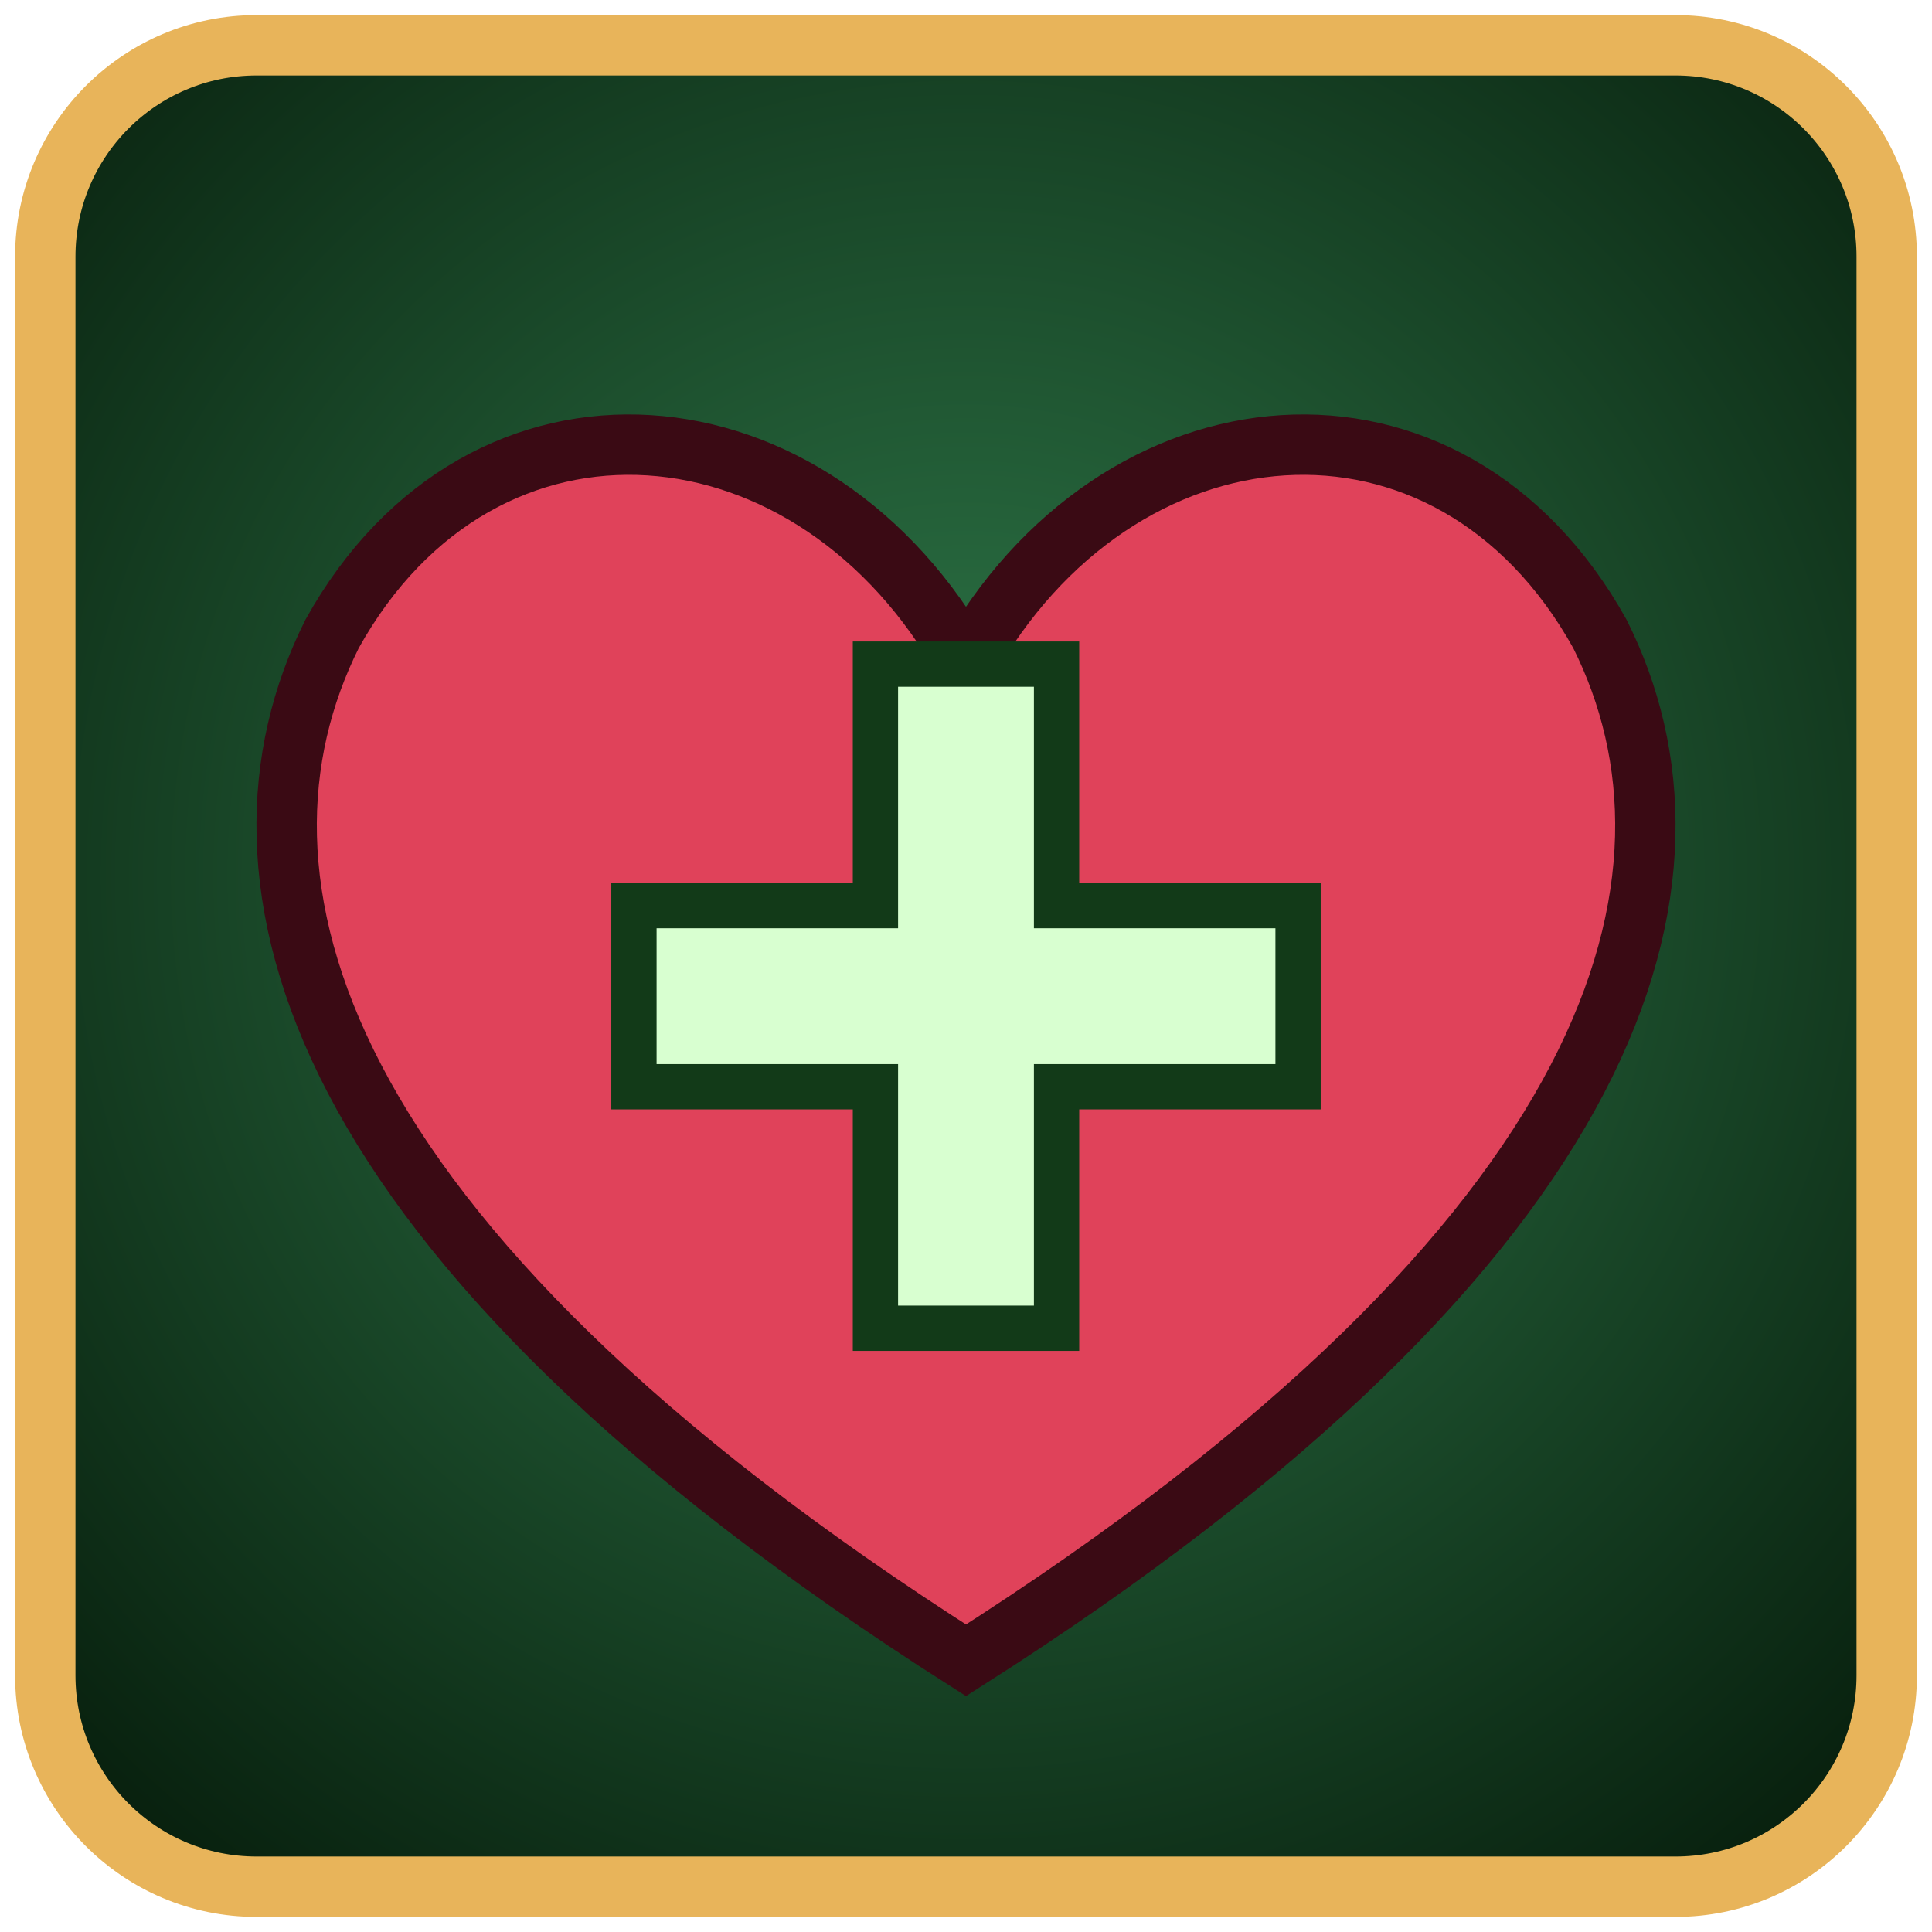
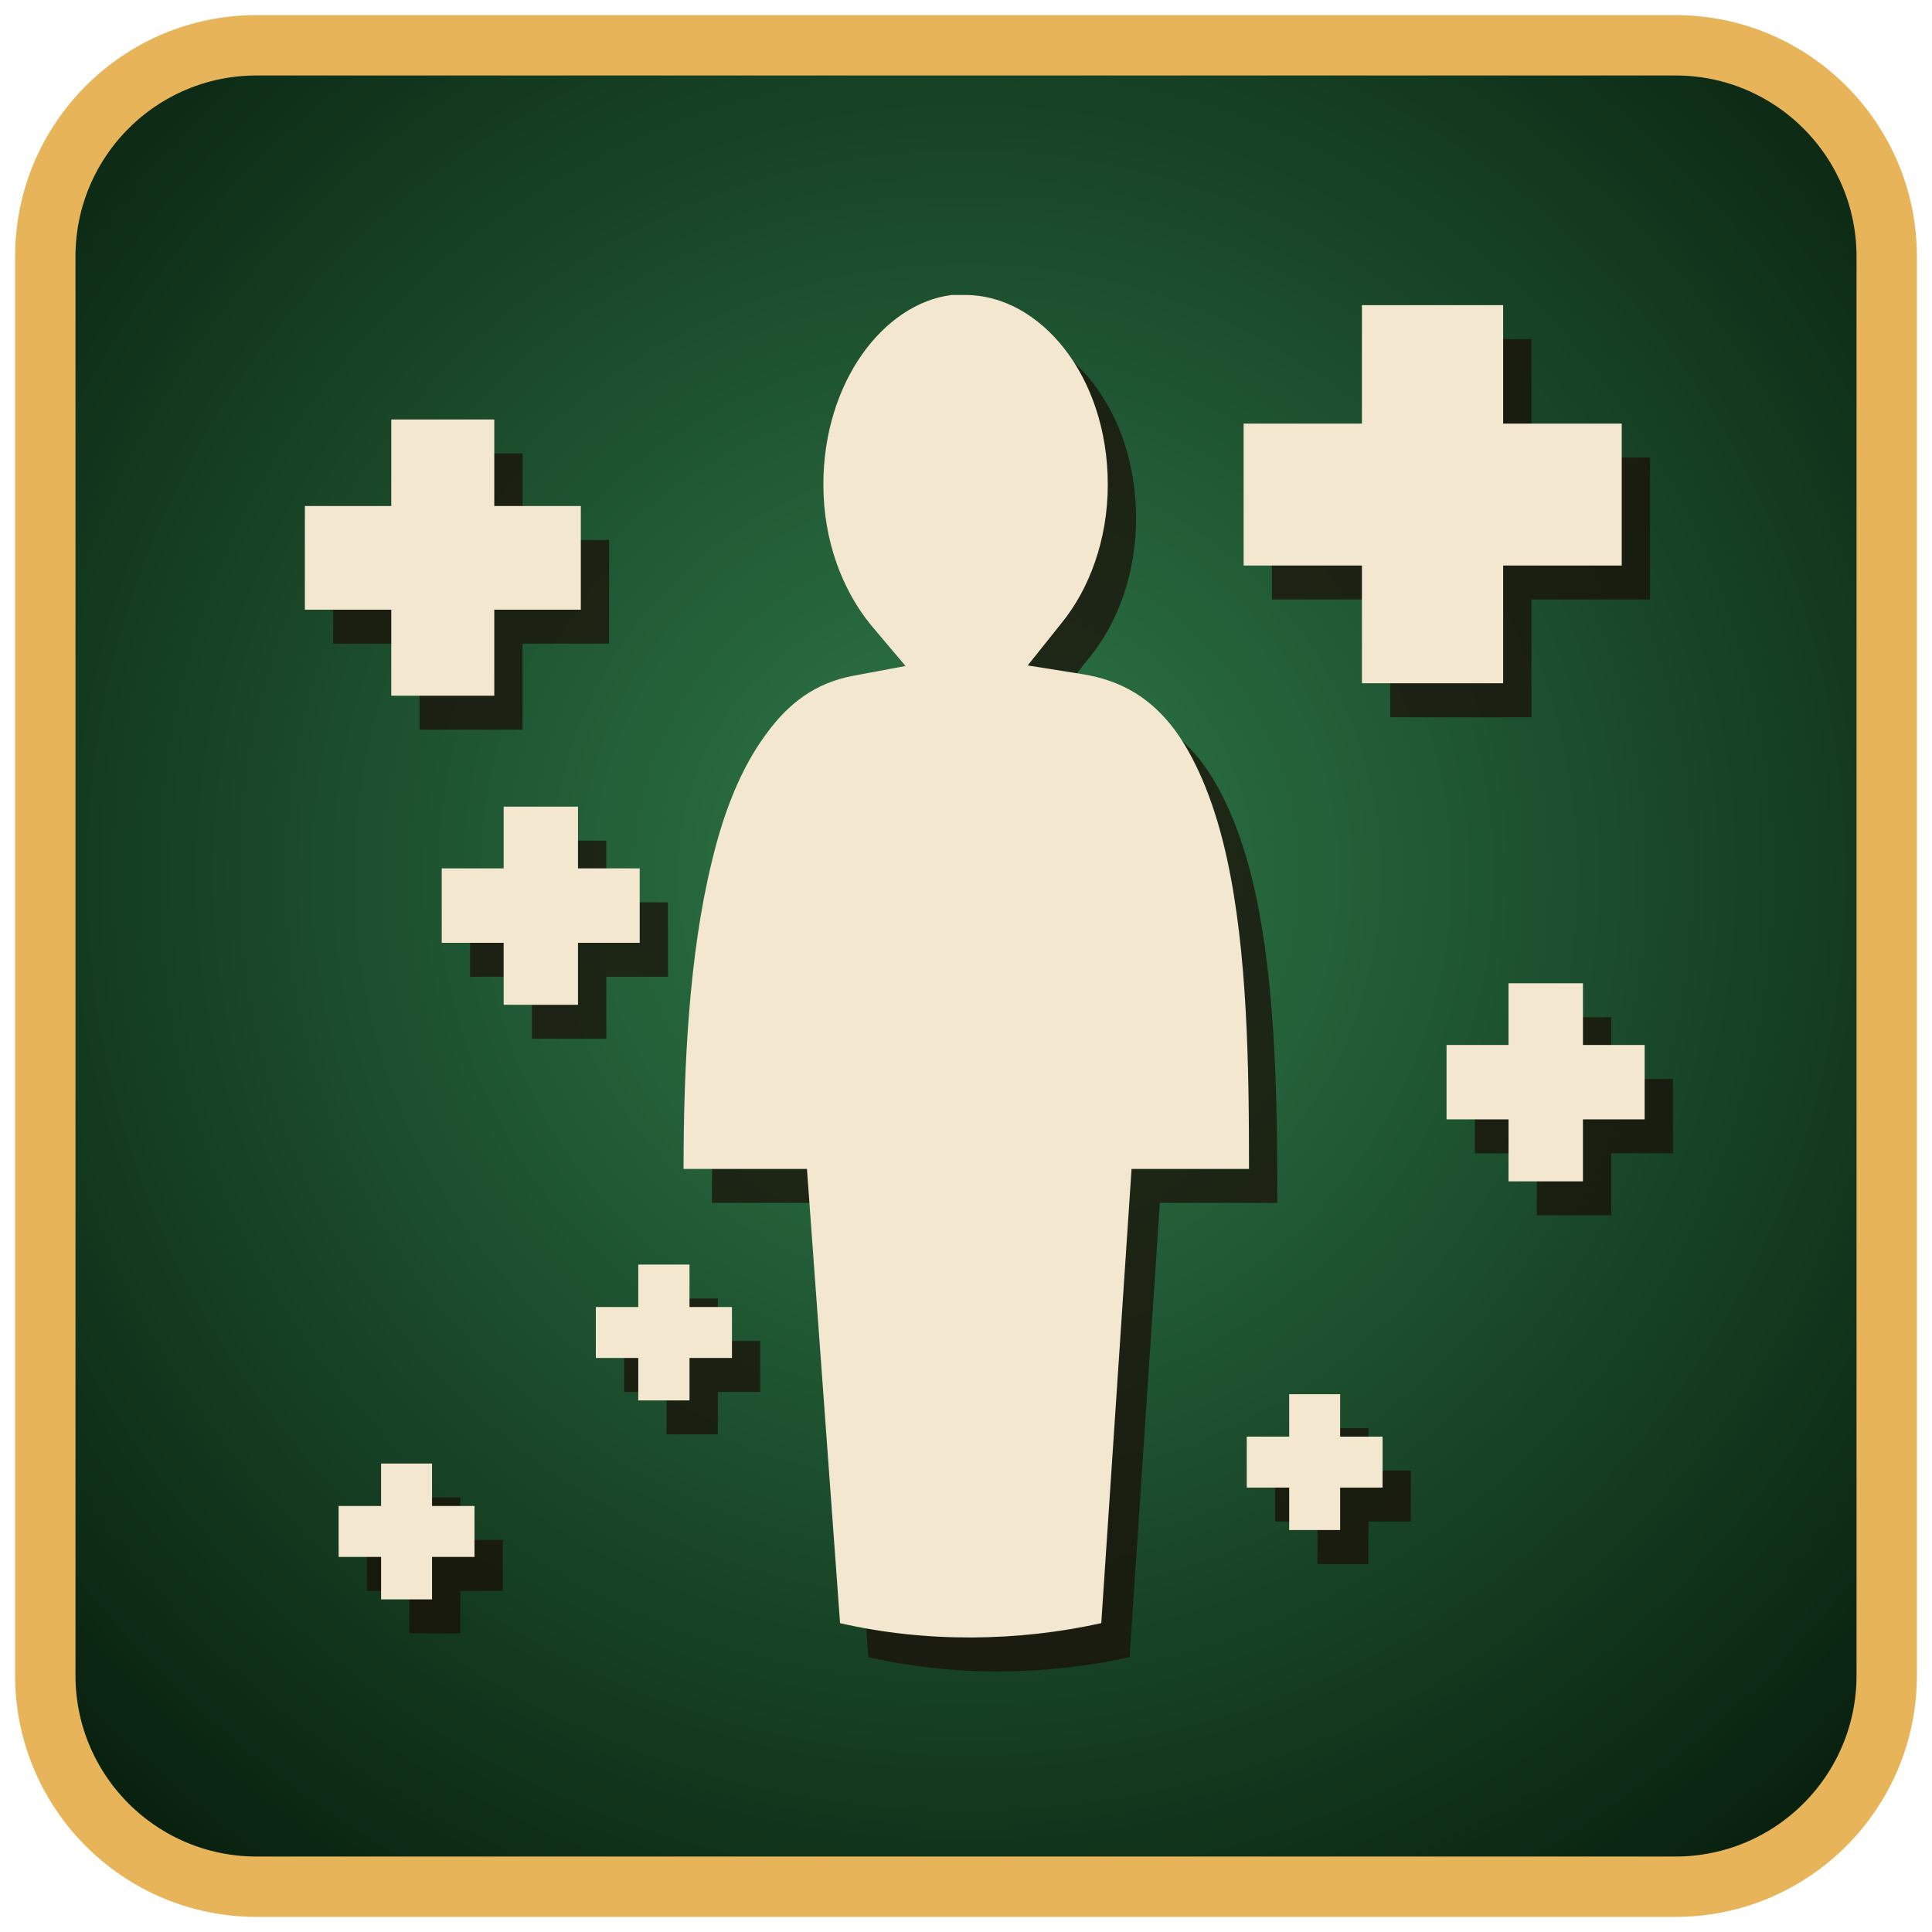
<svg xmlns="http://www.w3.org/2000/svg" width="128" height="128" viewBox="0 0 128 128">
  <defs>
    <radialGradient id="g" cx="50%" cy="45%" r="70%">
      <stop offset="0" stop-color="#2f7a4a" />
      <stop offset="1" stop-color="#08200e" />
    </radialGradient>
  </defs>
  <rect x="3" y="3" width="122" height="122" rx="14" fill="url(#g)" stroke="#e8b45a" stroke-width="4" />
-   <path d="M64 110 C20 82 14 58 22 42 C32 24 54 26 64 44 C74 26 96 24 106 42 C114 58 108 82 64 110 Z" fill="#e0425a" stroke="#3a0a14" stroke-width="4" />
-   <path d="M58 44 H70 V60 H86 V72 H70 V88 H58 V72 H42 V60 H58 Z" fill="#d8ffd0" stroke="#123a18" stroke-width="3" />
+   <g transform="translate(16 16) scale(0.1875)">
+     <path d="M250.9 18.9c-23.9 2.99-45.3 30.65-45.3 66.99 0 19.91 6.8 37.41 16.8 49.61l12.2 14.5-18.7 3.5c-13 2.5-22.6 9.5-30.7 20.8-8.5 11.5-14.8 26.9-19.1 45.2-8 32.7-9.9 72.7-9.9 108.2h43.6l11.7 160.5c30.4 7 63.1 6.5 92.3 0l10.7-160.5H356c0-35.7-.5-76.4-7.8-109.7-3.9-17.9-10-33.7-18.2-45.1-8.2-11.1-18.5-17.8-33.3-20.1l-18.9-3 11.9-14.9c9.9-12.1 16.4-29.6 16.4-49.01 0-38.54-24-66.99-50.3-66.99h-4.9zm145 3.59v41.85h-41.8v50.16h41.8v41.6h49.9v-41.6h41.9V64.34h-41.9V22.49h-49.9zM52.92 62.89v30.58H22.39v36.63h30.53v30.4h36.4v-30.4h30.58V93.47H89.32V62.89h-36.4zM92.63 199.7v21.8H70.75v26.3h21.88v21.9h26.27v-21.9h21.8v-26.3h-21.8v-21.8H92.63zm355.07 62.4v21.8h-21.9v26.3h21.9v21.9H474v-21.9h21.8v-26.3H474v-21.8h-26.3zm-307.5 99.4v15h-15v18h15v15h18.1v-15h15v-18h-15v-15h-18.1zm230 45.8v15h-15v18h15v15h18v-15h15v-18h-15v-15h-18zM49.32 431.8v15h-15v18h15v15h18.01v-15h15v-18h-15v-15H49.32z" fill="#1a0b06" transform="translate(10 12)" opacity="0.7" />
+     <path d="M250.9 18.9c-23.9 2.99-45.3 30.65-45.3 66.99 0 19.91 6.8 37.41 16.8 49.61l12.2 14.5-18.7 3.5c-13 2.5-22.6 9.5-30.7 20.8-8.5 11.5-14.8 26.9-19.1 45.2-8 32.7-9.9 72.7-9.9 108.2h43.6l11.7 160.5c30.4 7 63.1 6.5 92.3 0l10.7-160.5H356c0-35.7-.5-76.4-7.8-109.7-3.9-17.9-10-33.7-18.2-45.1-8.2-11.1-18.5-17.8-33.3-20.1l-18.9-3 11.9-14.9c9.9-12.1 16.4-29.6 16.4-49.01 0-38.54-24-66.99-50.3-66.99h-4.9zm145 3.59v41.85h-41.8v50.16h41.8v41.6h49.9v-41.6h41.9V64.34h-41.9V22.49h-49.9zM52.92 62.89v30.58H22.39v36.63h30.53v30.4h36.4v-30.4h30.58V93.47H89.32V62.89h-36.4zM92.63 199.7v21.8H70.75v26.3h21.88v21.9h26.27v-21.9h21.8v-26.3h-21.8v-21.8H92.63zm355.07 62.4v21.8h-21.9v26.3h21.9v21.9H474v-21.9h21.8v-26.3H474v-21.8h-26.3zm-307.5 99.4v15h-15v18h15v15h18.1v-15h15v-18h-15v-15h-18.1zm230 45.8v15h-15v18h15v15h18v-15h15v-18h-15v-15h-18zM49.32 431.8v15h-15v18h15v15h18.01v-15h15v-18h-15v-15H49.32z" fill="#f3e7cf" />
+   </g>
</svg>
